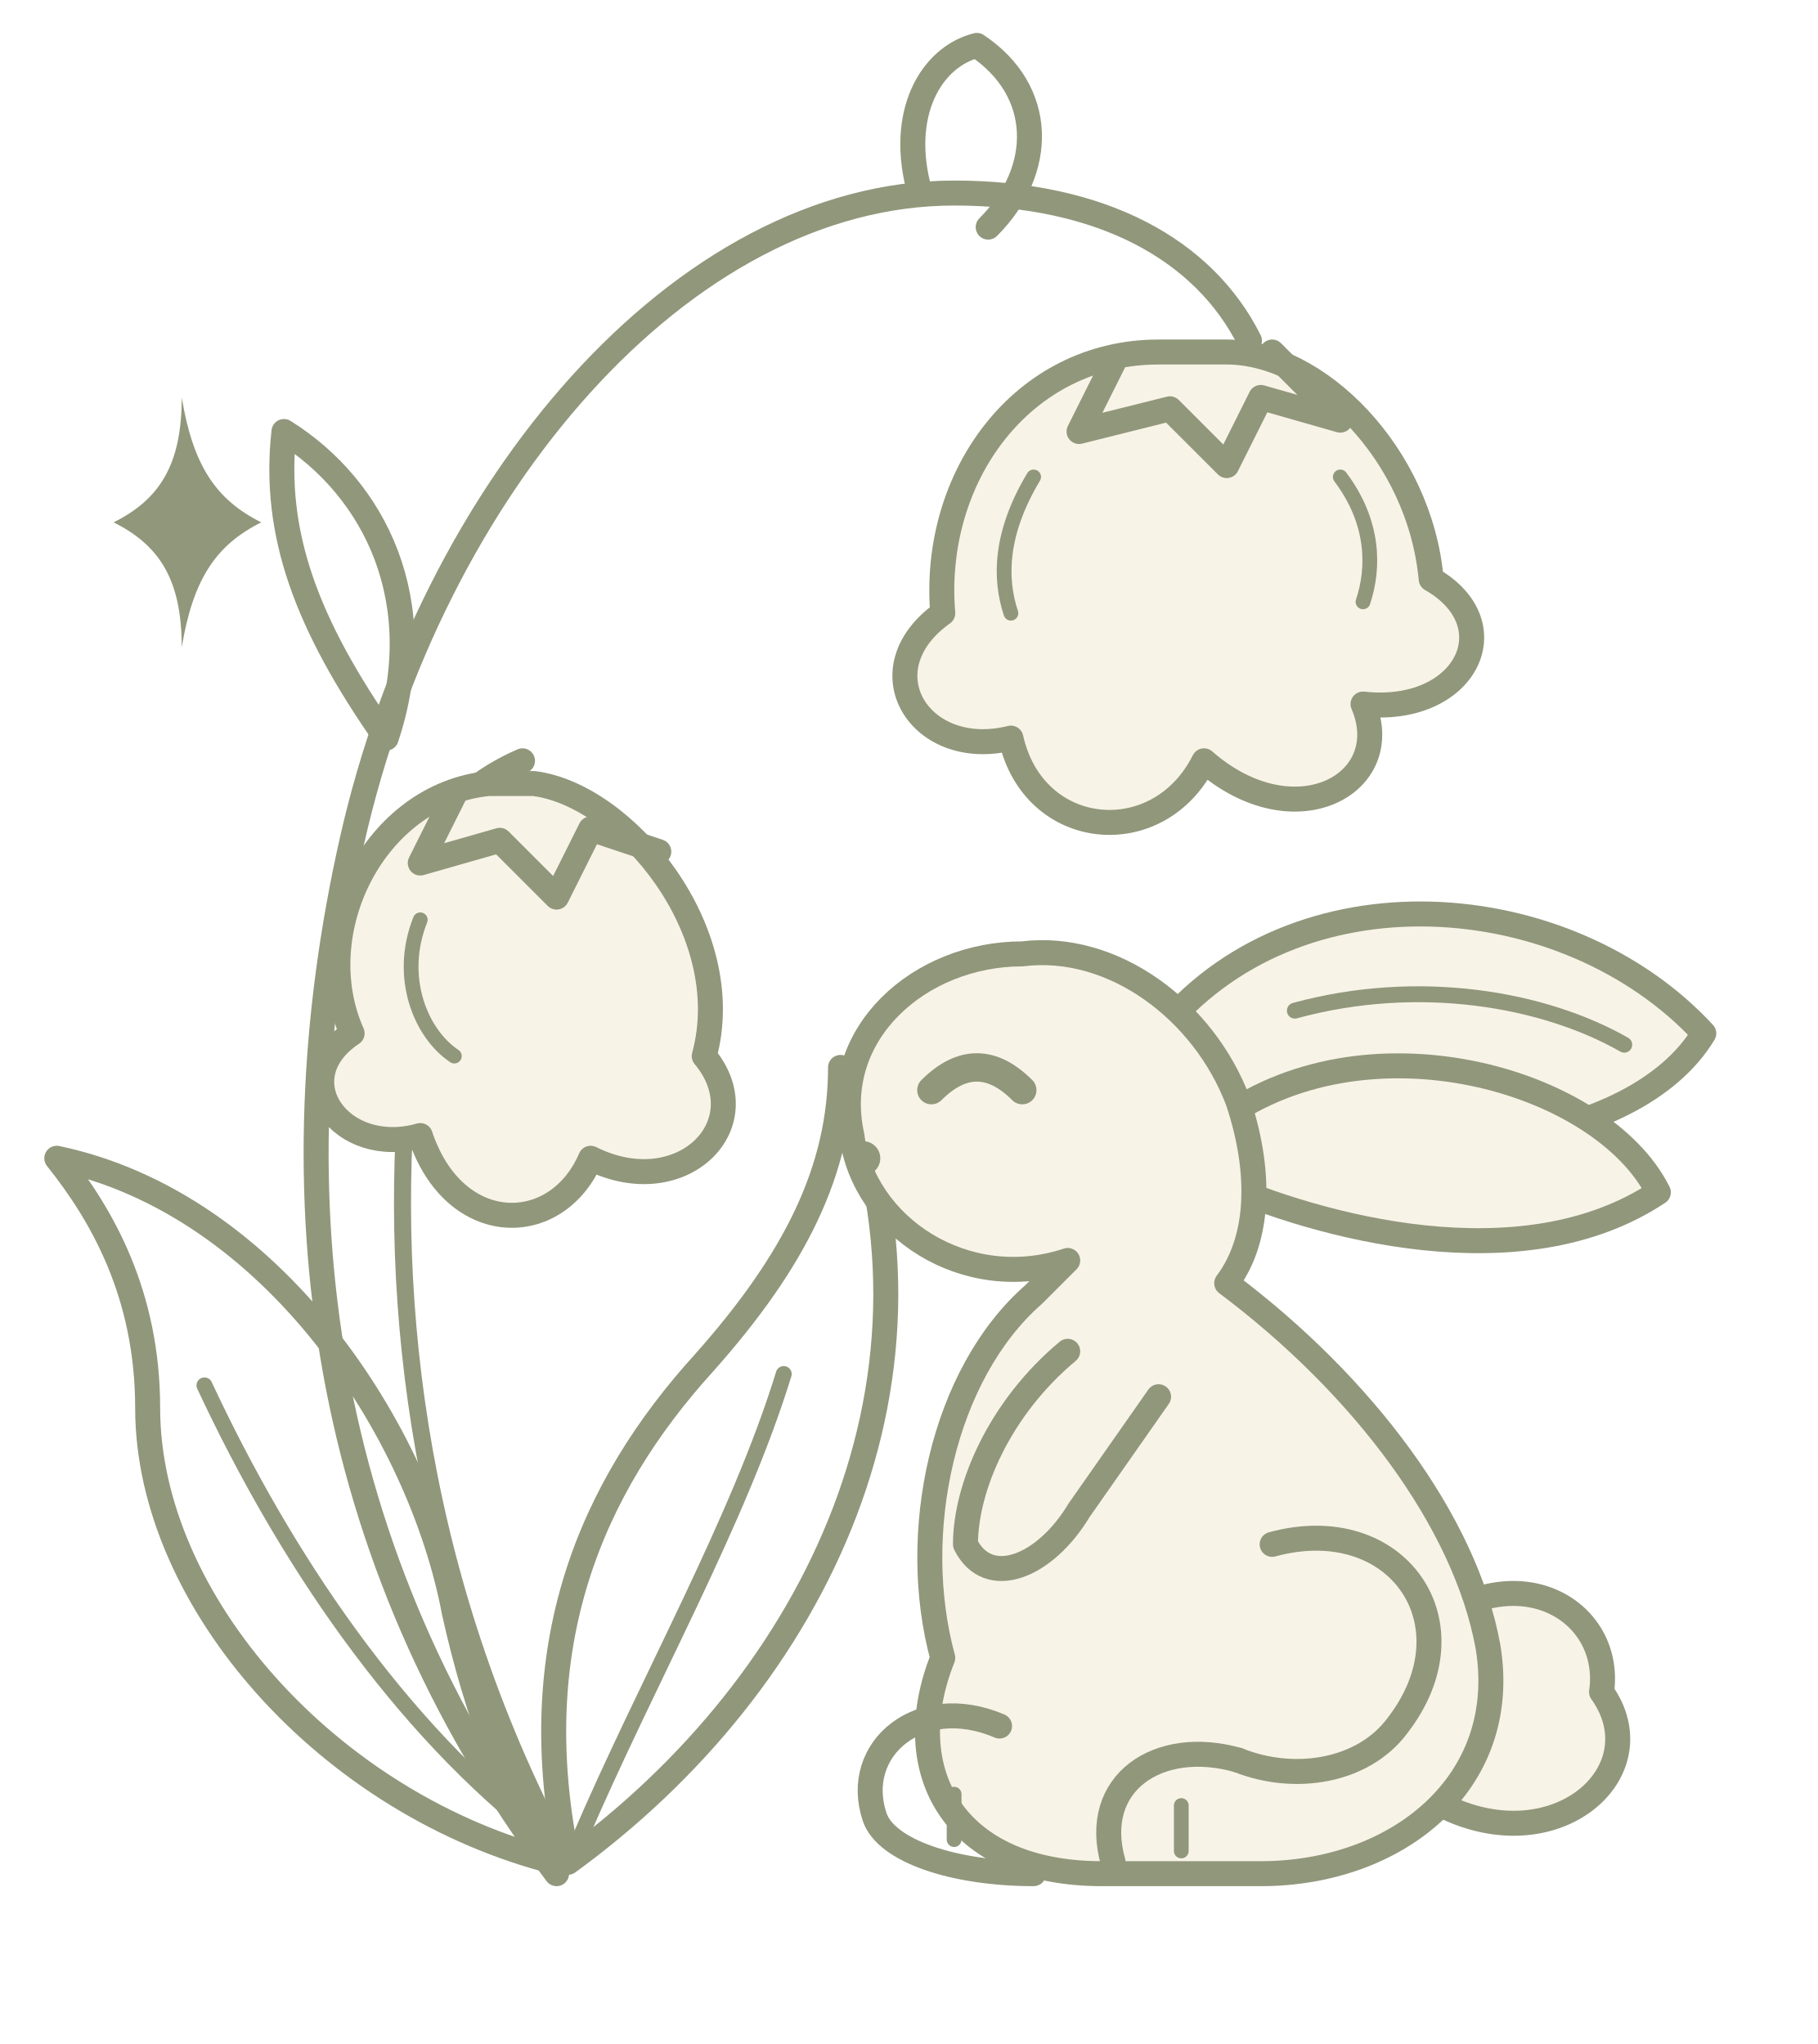
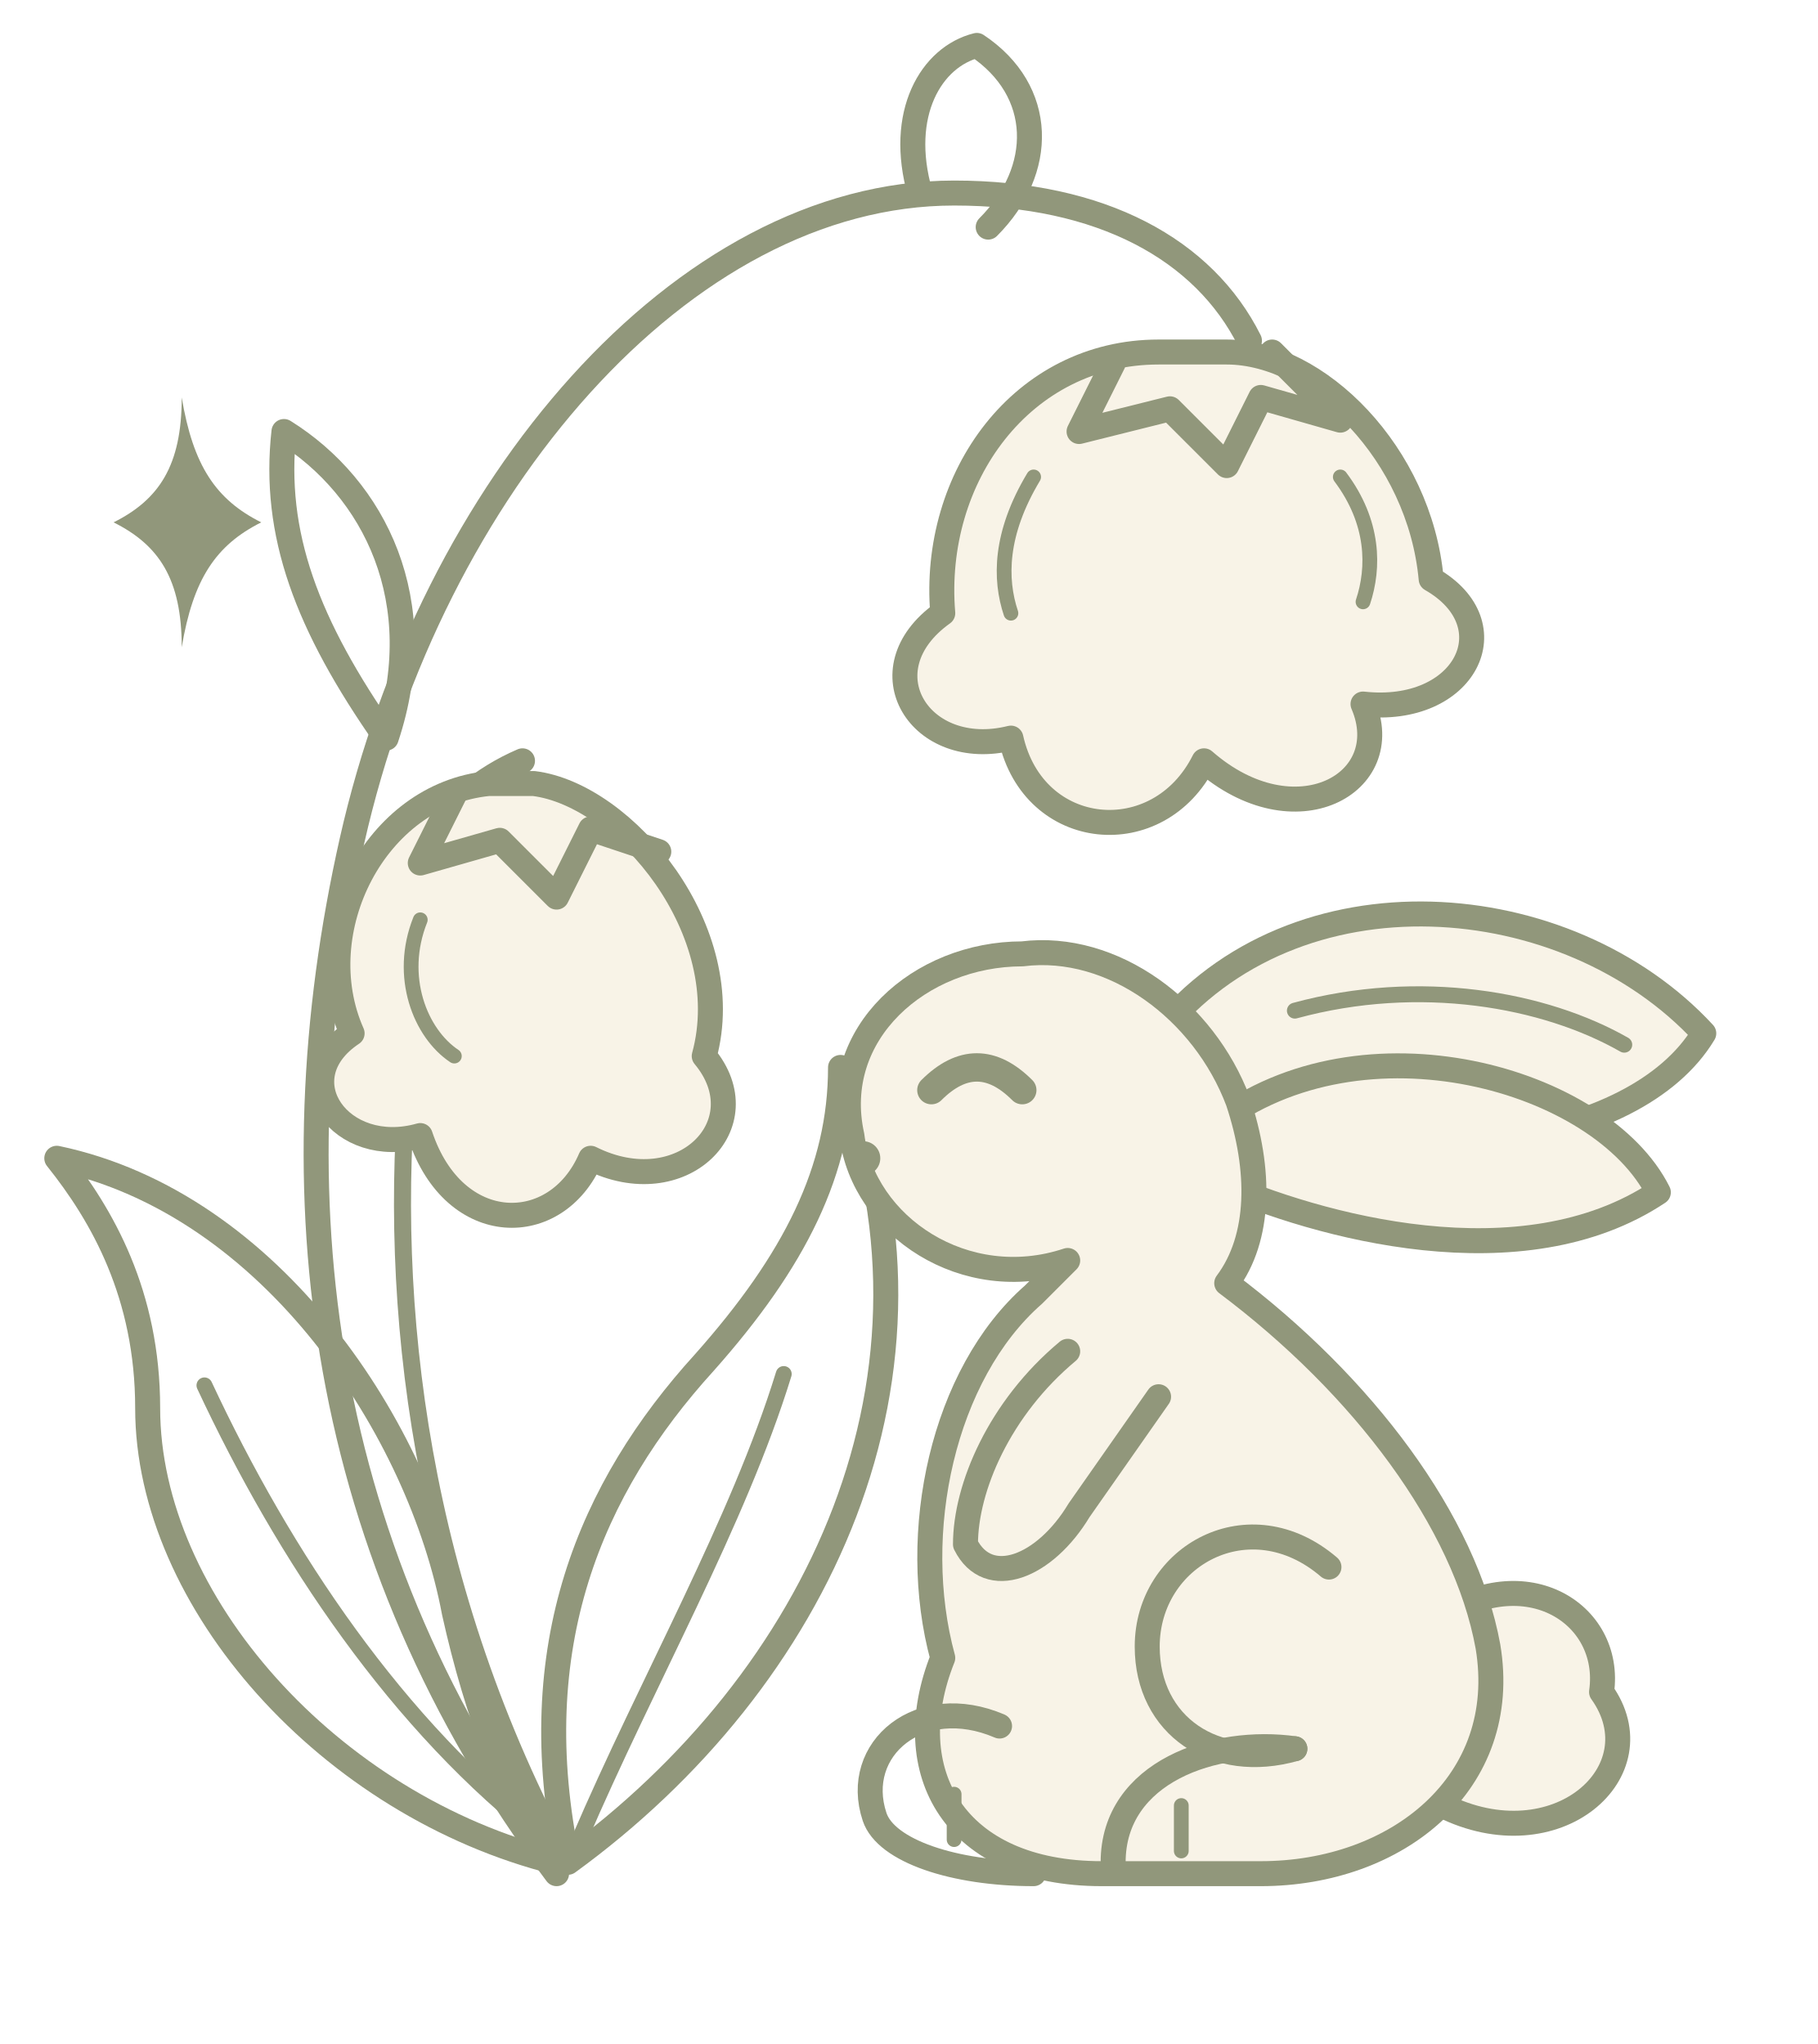
<svg xmlns="http://www.w3.org/2000/svg" width="160" height="180" viewBox="0 0 160 180" fill="none" shape-rendering="geometricPrecision">
  <g stroke="#91977b" stroke-width="2.2" stroke-linecap="round" stroke-linejoin="round">
    <path d="M49 165C28 137 24 105 31 74C38 43 60 17 84 17C97 17 106 22 110 30" />
    <path d="M50 164C37 140 34 115 36 94" stroke-width="1.5" />
    <path d="M34 65C27 55 24 47 25 38C33 43 38 53 34 65Z" />
    <path d="M81 17C79 10 82 5 86 4C92 8 92 15 87 20" />
    <path d="M102 31C90 31 82 42 83 54C76 59 81 67 89 65C91 74 102 75 106 67C114 74 123 69 120 62C129 63 133 55 126 51C125 40 116 31 108 31Z" fill="#f8f3e7" />
    <path d="M98 32L95 38L103 36L108 41L111 35L118 37L112 31" />
    <path d="M91 42C88 47 88 51 89 54M118 42C121 46 121 50 120 53" stroke-width="1.3" />
    <path d="M34 85C34 77 39 70 46 67" />
    <path d="M43 69C33 70 27 82 31 91C25 95 30 102 37 100C40 109 49 109 52 102C60 106 67 99 62 93C65 82 55 70 47 69Z" fill="#f8f3e7" />
    <path d="M40 70L37 76L44 74L49 79L52 73L58 75" />
    <path d="M37 81C35 86 37 91 40 93" stroke-width="1.3" />
    <path d="M49 164C29 159 13 141 13 124C13 114 9 107 5 102C24 106 37 126 40 142C42 151 45 159 49 164Z" />
    <path d="M18 122C25 137 35 152 48 162" stroke-width="1.4" />
    <path d="M50 164C46 145 52 131 62 120C70 111 74 103 74 94C85 121 72 148 50 164Z" />
    <path d="M51 162C57 148 65 134 69 121" stroke-width="1.4" />
    <path d="M102 91C114 76 138 78 150 91C144 101 123 104 105 97Z" fill="#f8f3e7" />
    <path d="M107 99C120 89 141 95 146 105C134 113 116 108 107 104Z" fill="#f8f3e7" />
    <path d="M114 89C125 86 136 88 143 92" stroke-width="1.4" />
    <path d="M126 143C134 137 142 142 141 149C146 156 137 164 127 159" fill="#f8f3e7" />
    <path d="M94 111C85 114 76 108 75 100C73 91 81 84 90 84C98 83 106 89 109 97C111 103 111 109 108 113C120 122 129 134 131 145C133 157 123 165 111 165H97C84 165 79 156 83 146C80 135 83 121 91 114Z" fill="#f8f3e7" />
    <path d="M82 96Q86 92 90 96" stroke-width="2.5" />
    <circle cx="76" cy="102" r="1.5" fill="#91977b" stroke="none" />
    <path d="M94 119C88 124 85 131 85 136C87 140 92 138 95 133L102 123" />
-     <path d="M112 136C123 133 130 143 123 152C120 156 114 157 109 155" />
-     <path d="M109 155C102 153 96 157 98 164M88 152C81 149 75 154 77 160C78 163 84 165 91 165" />
+     <path d="M117 138C110 132 101 137 101 145C101 152 107 156 114 154" />
+     <path d="M114 154C107 153 98 156 98 164M88 152C81 149 75 154 77 160C78 163 84 165 91 165" />
    <path d="M84 158L84 162M104 159L104 163" stroke-width="1.3" />
    <path d="M16 35C16 41 14 44 10 46C14 48 16 51 16 57C17 51 19 48 23 46C19 44 17 41 16 35Z" fill="#91977b" stroke="none" />
  </g>
</svg>
